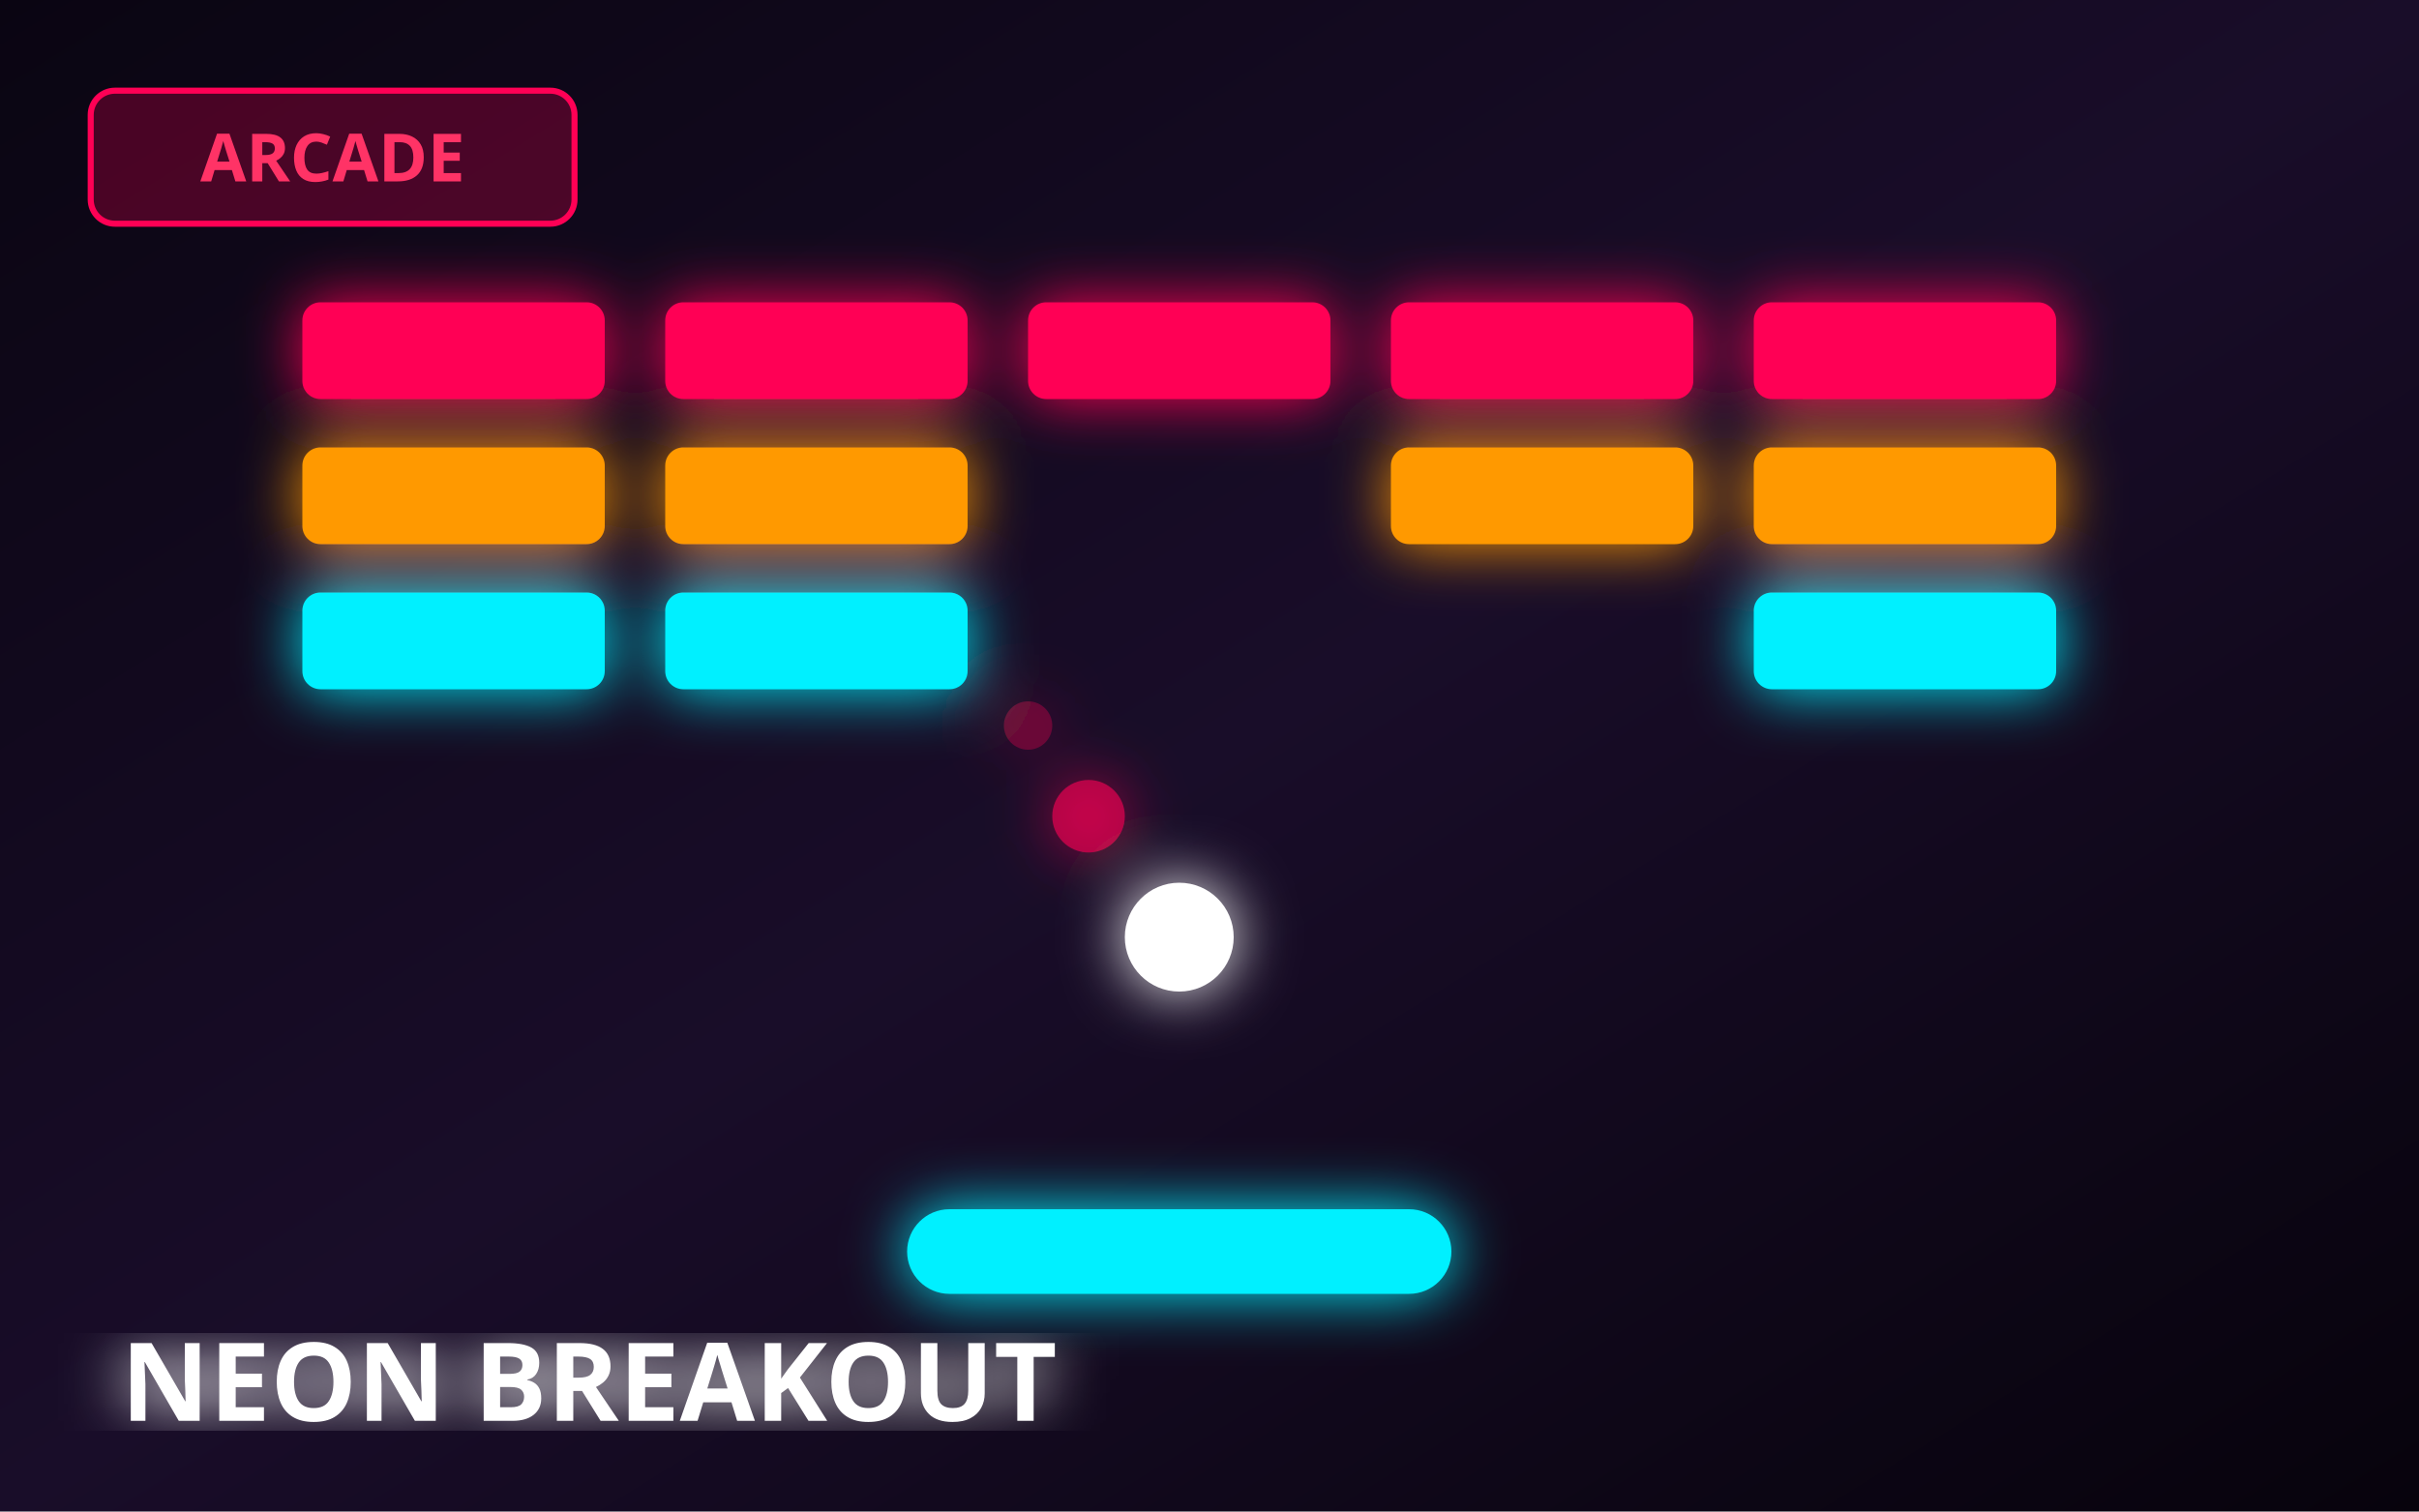
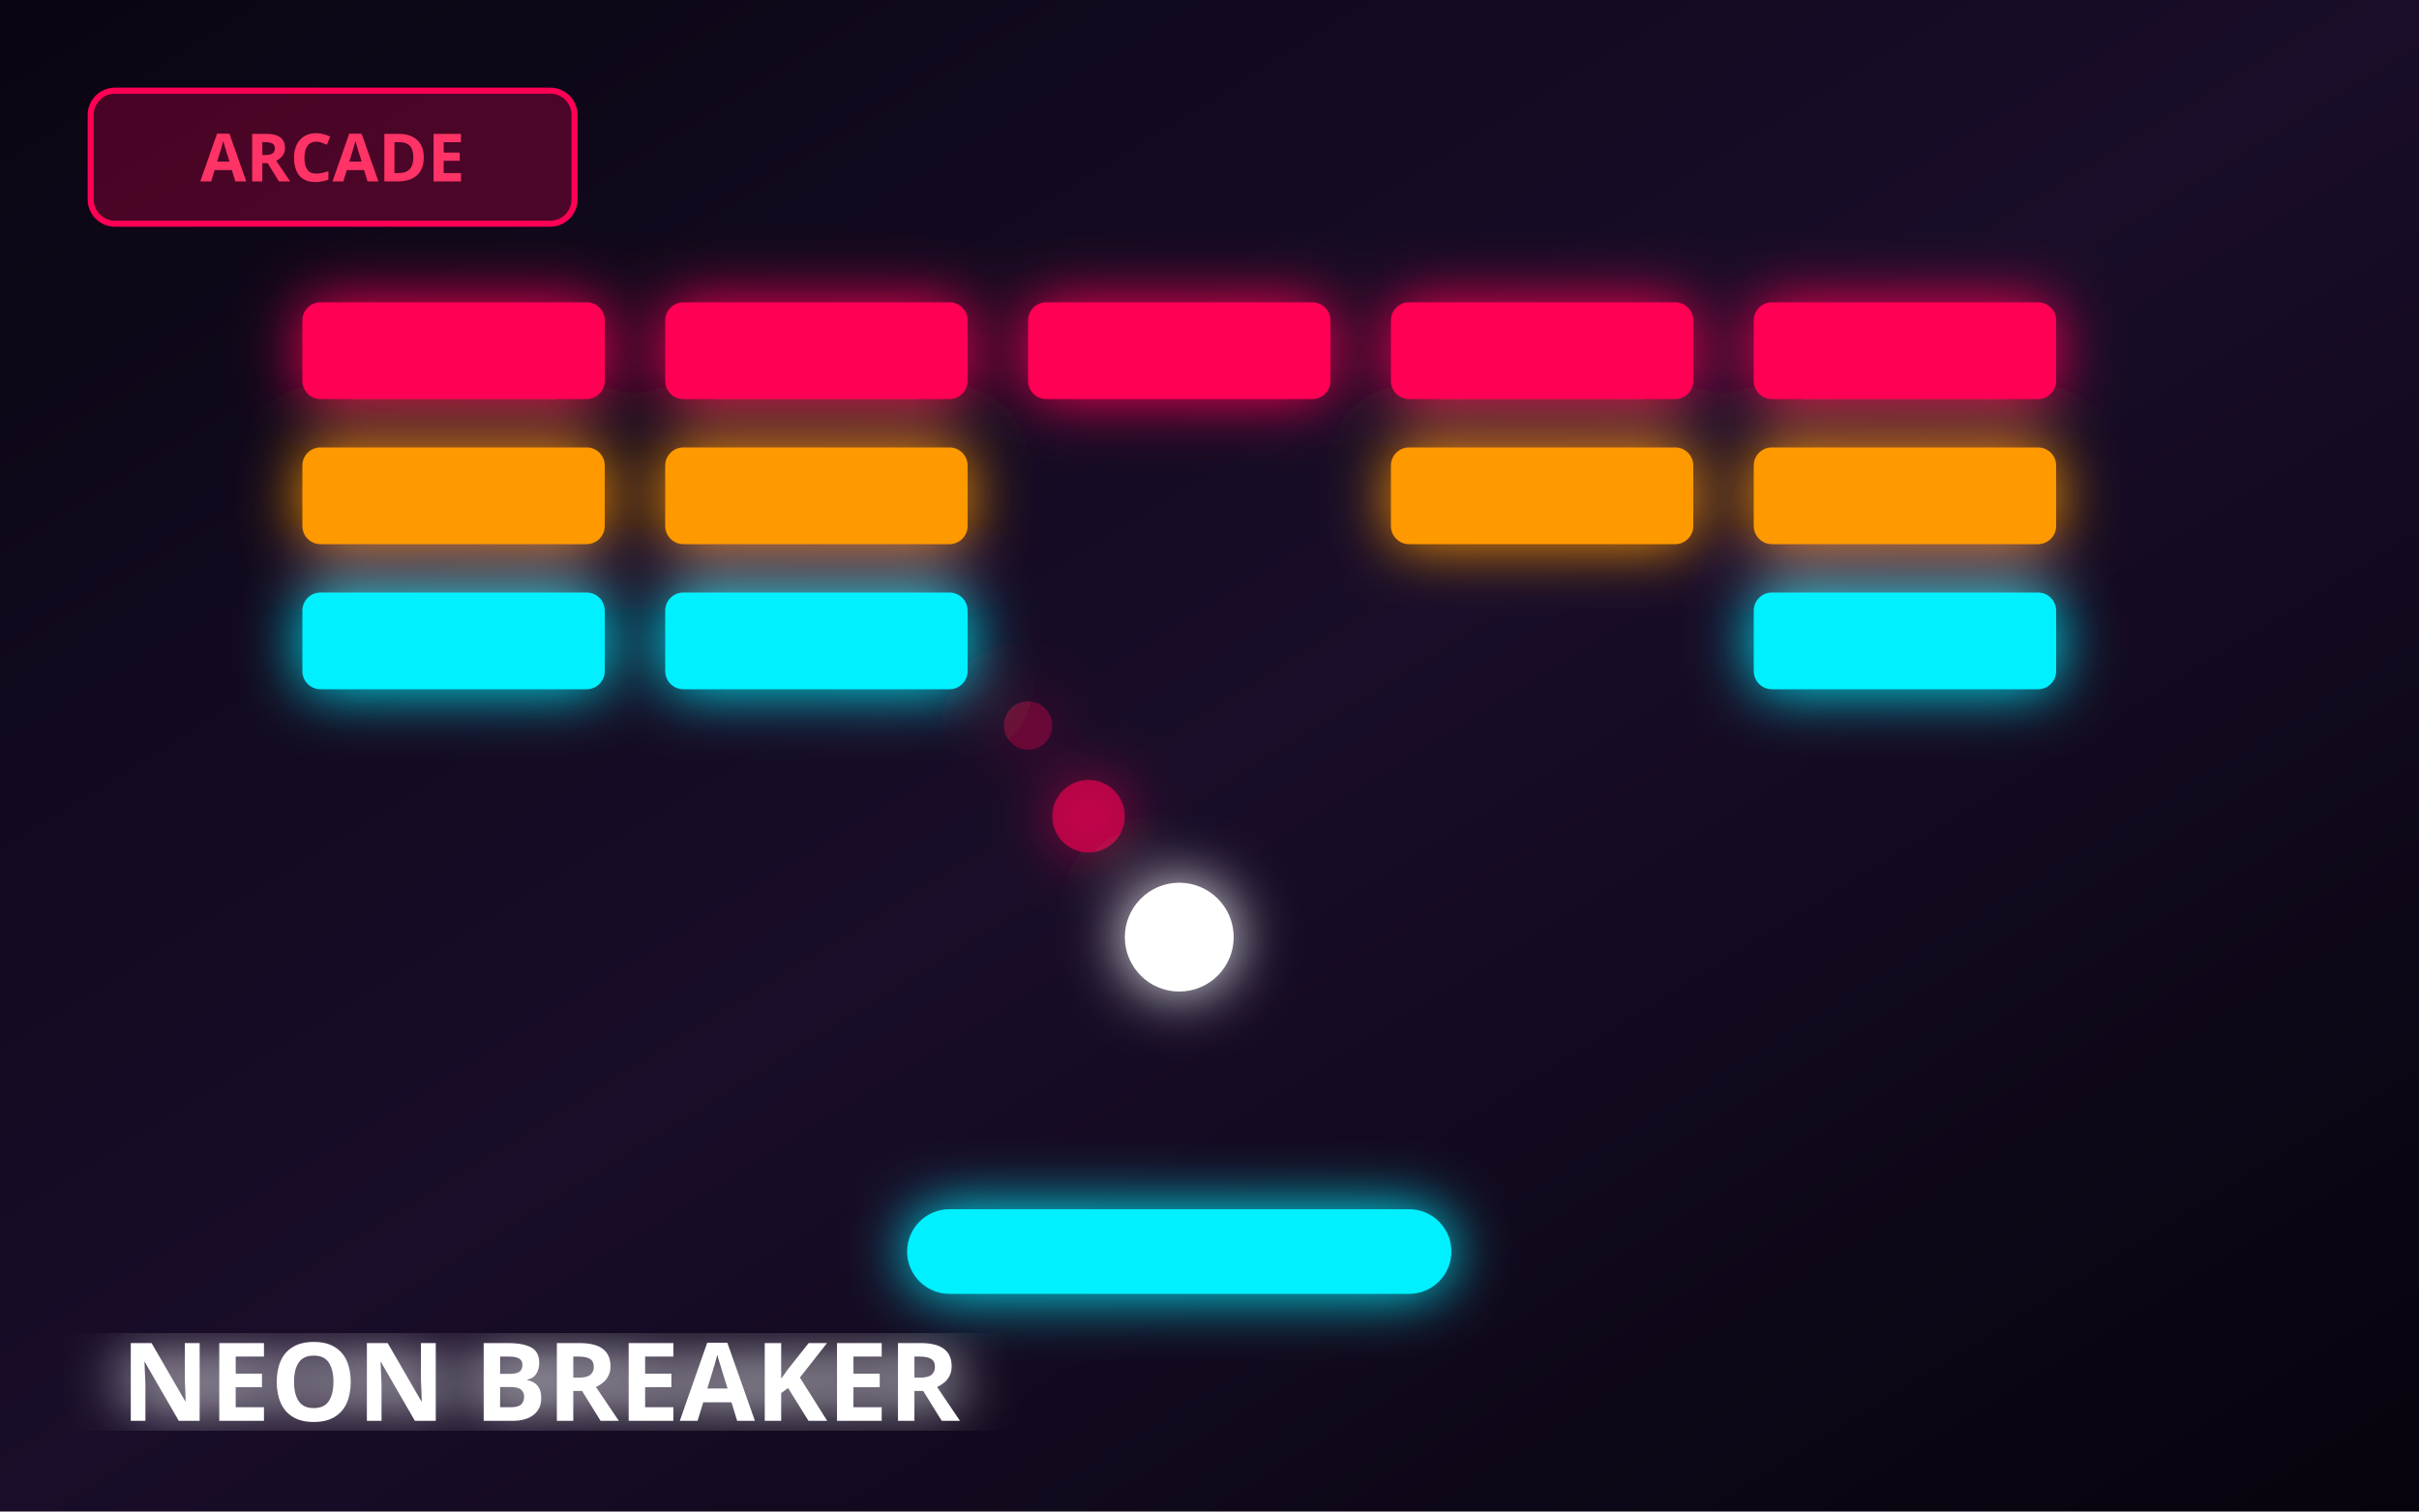
<svg xmlns="http://www.w3.org/2000/svg" viewBox="0 0 400 250" width="100%" height="100%">
  <defs>
    <linearGradient id="bk-bg" x1="0%" y1="0%" x2="100%" y2="100%">
      <stop offset="0%" stop-color="#0a0512" />
      <stop offset="50%" stop-color="#190d29" />
      <stop offset="100%" stop-color="#07030c" />
    </linearGradient>
    <filter id="glow-bk">
      <feGaussianBlur stdDeviation="5" result="blur" />
      <feMerge>
        <feMergeNode in="blur" />
        <feMergeNode in="SourceGraphic" />
      </feMerge>
    </filter>
  </defs>
  <rect width="400" height="250" fill="url(#bk-bg)" />
  <g filter="url(#glow-bk)">
    <rect x="50" y="50" width="50" height="16" rx="3" fill="#ff0055" />
    <rect x="110" y="50" width="50" height="16" rx="3" fill="#ff0055" />
    <rect x="170" y="50" width="50" height="16" rx="3" fill="#ff0055" />
    <rect x="230" y="50" width="50" height="16" rx="3" fill="#ff0055" />
    <rect x="290" y="50" width="50" height="16" rx="3" fill="#ff0055" />
    <rect x="50" y="74" width="50" height="16" rx="3" fill="#ff9900" />
    <rect x="110" y="74" width="50" height="16" rx="3" fill="#ff9900" />
    <rect x="230" y="74" width="50" height="16" rx="3" fill="#ff9900" />
    <rect x="290" y="74" width="50" height="16" rx="3" fill="#ff9900" />
    <rect x="50" y="98" width="50" height="16" rx="3" fill="#00f0ff" />
    <rect x="110" y="98" width="50" height="16" rx="3" fill="#00f0ff" />
    <rect x="290" y="98" width="50" height="16" rx="3" fill="#00f0ff" />
    <circle cx="170" cy="120" r="4" fill="#ff0055" opacity="0.3" />
    <circle cx="180" cy="135" r="6" fill="#ff0055" opacity="0.6" />
    <circle cx="195" cy="155" r="9" fill="#fff" />
    <rect x="150" y="200" width="90" height="14" rx="7" fill="#00f0ff" />
  </g>
  <rect x="15" y="15" width="80" height="22" rx="4" fill="rgba(255, 0, 85, 0.25)" stroke="#ff0055" stroke-width="1" />
  <text x="55" y="30" fill="#ff3366" font-family="'Segoe UI', sans-serif" font-size="11" font-weight="800" text-anchor="middle">ARCADE</text>
-   <text x="20" y="235" fill="#fff" font-family="'Segoe UI', sans-serif" font-size="18" font-weight="900" filter="url(#glow-bk)">NEON BREAKOUT</text>
+   <text x="20" y="235" fill="#fff" font-family="'Segoe UI', sans-serif" font-size="18" font-weight="900" filter="url(#glow-bk)">NEON BREAKER</text>
</svg>
